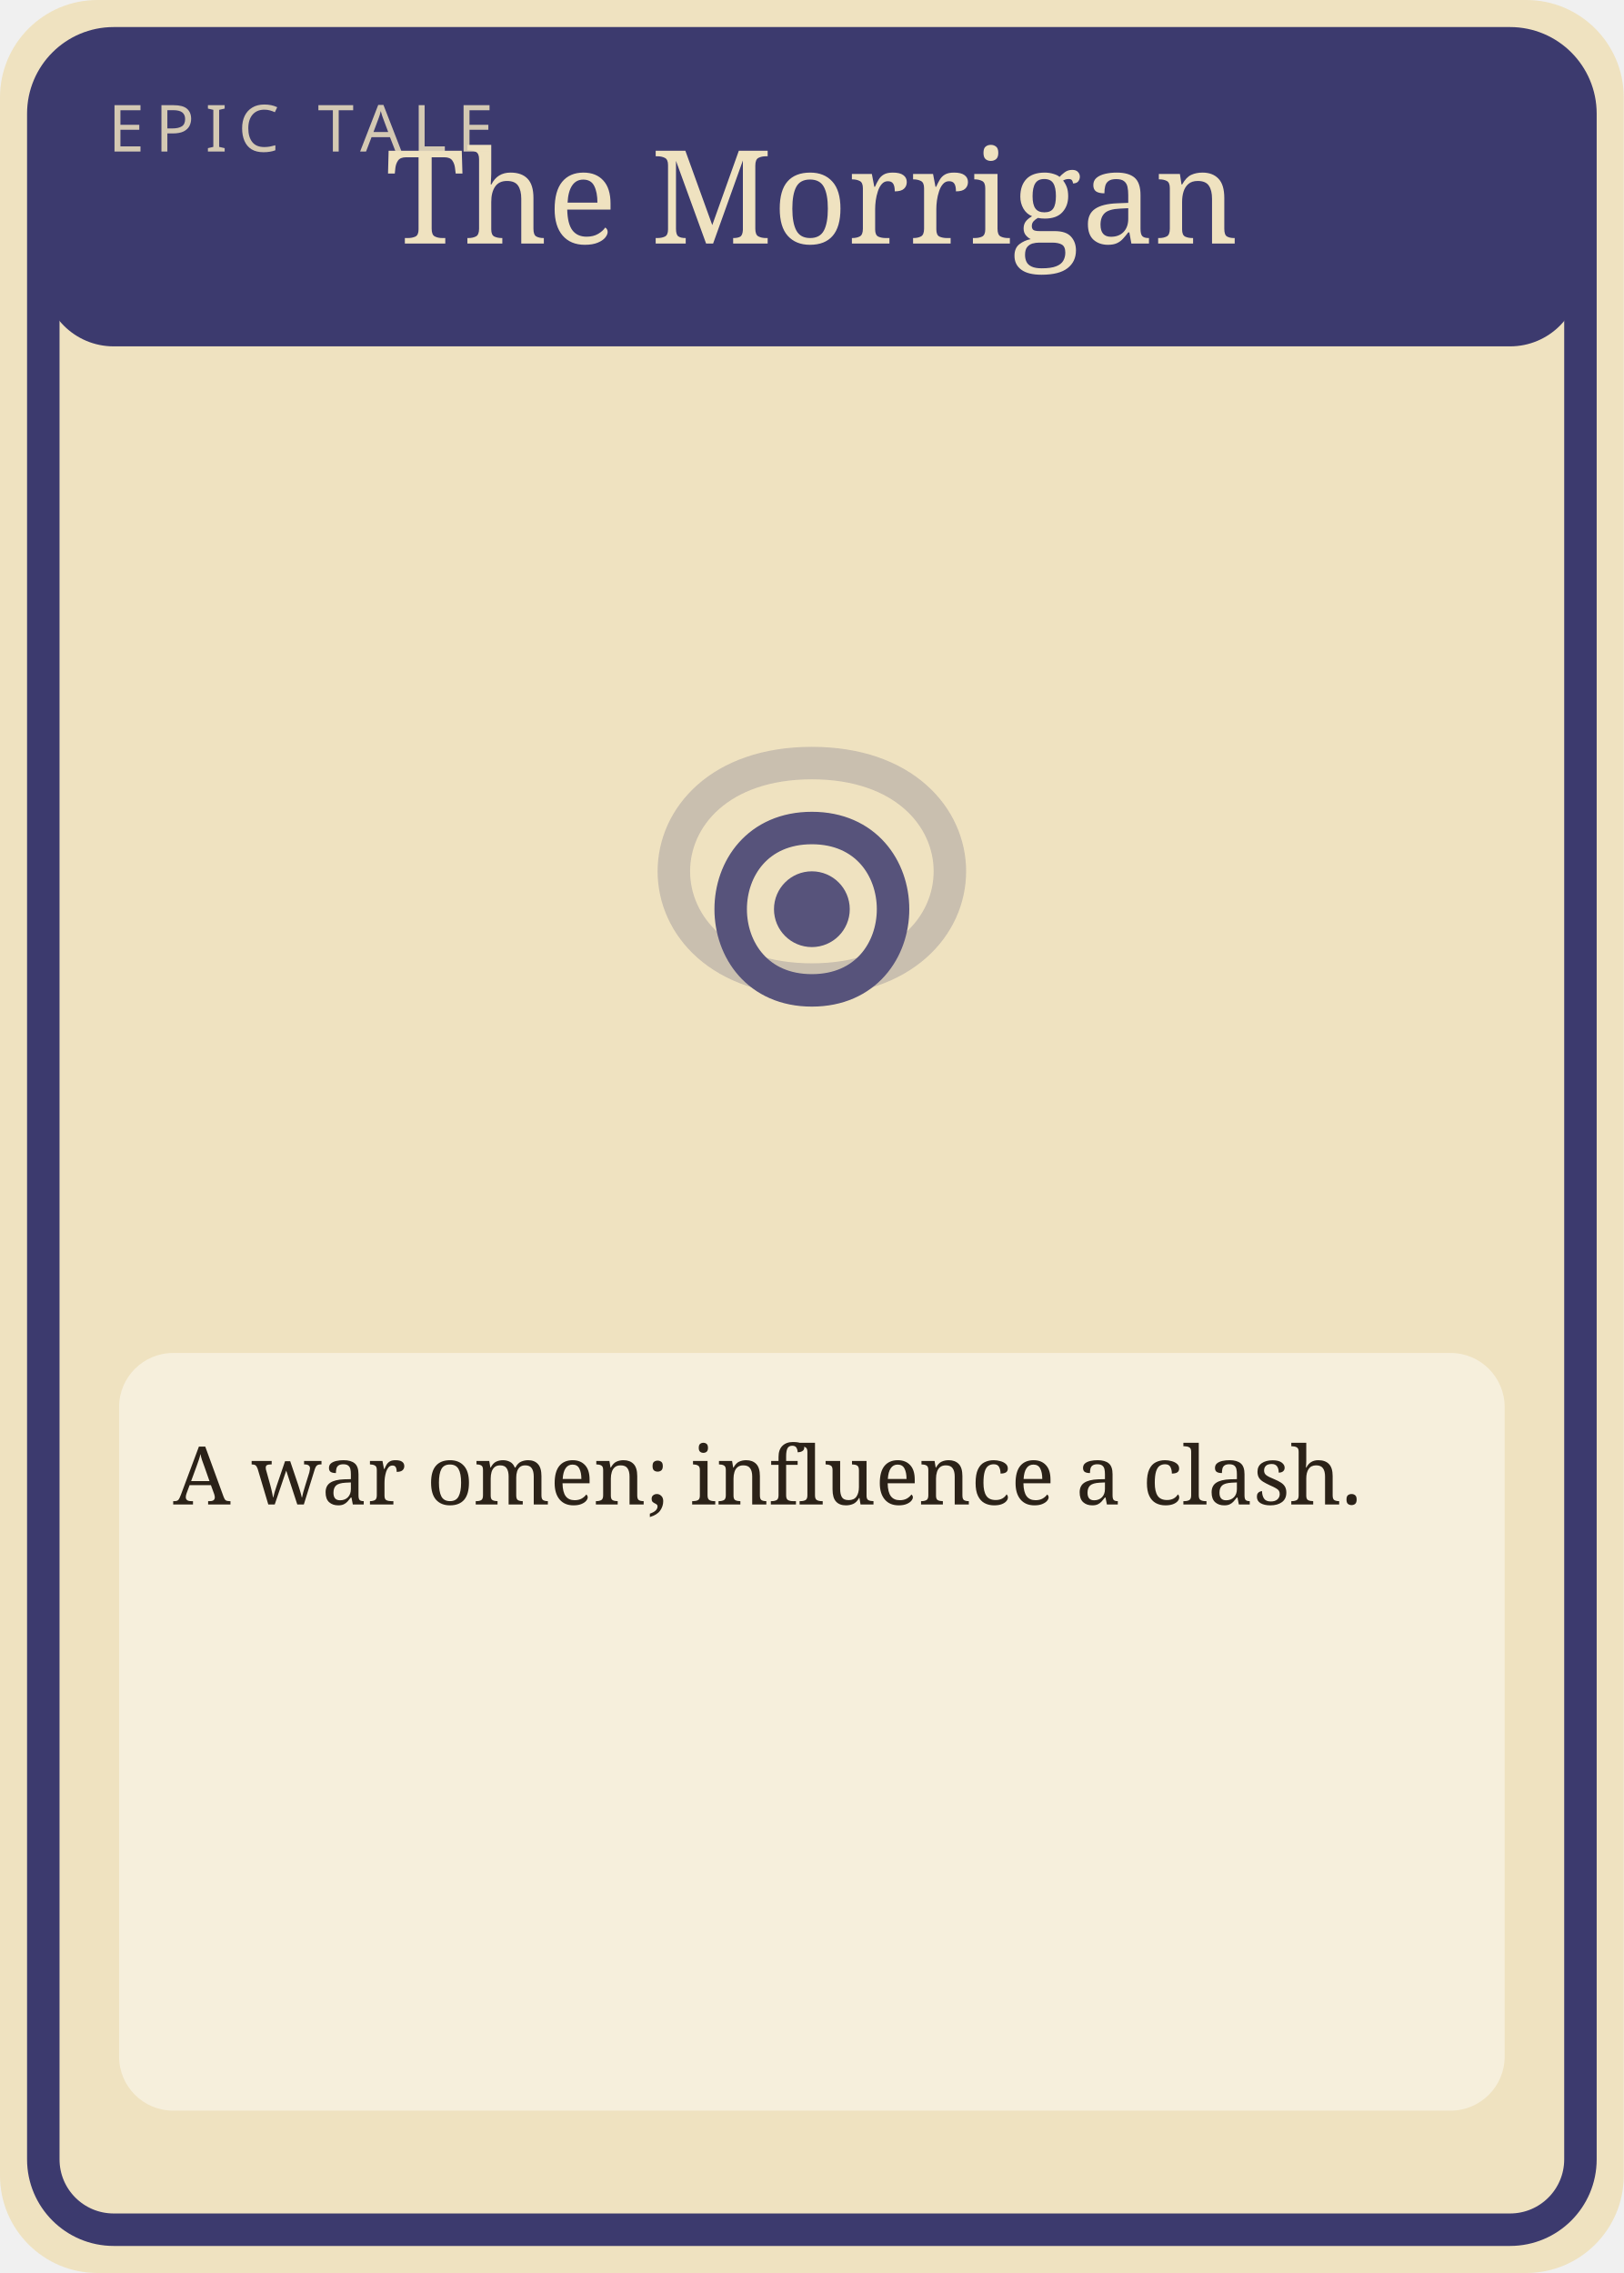
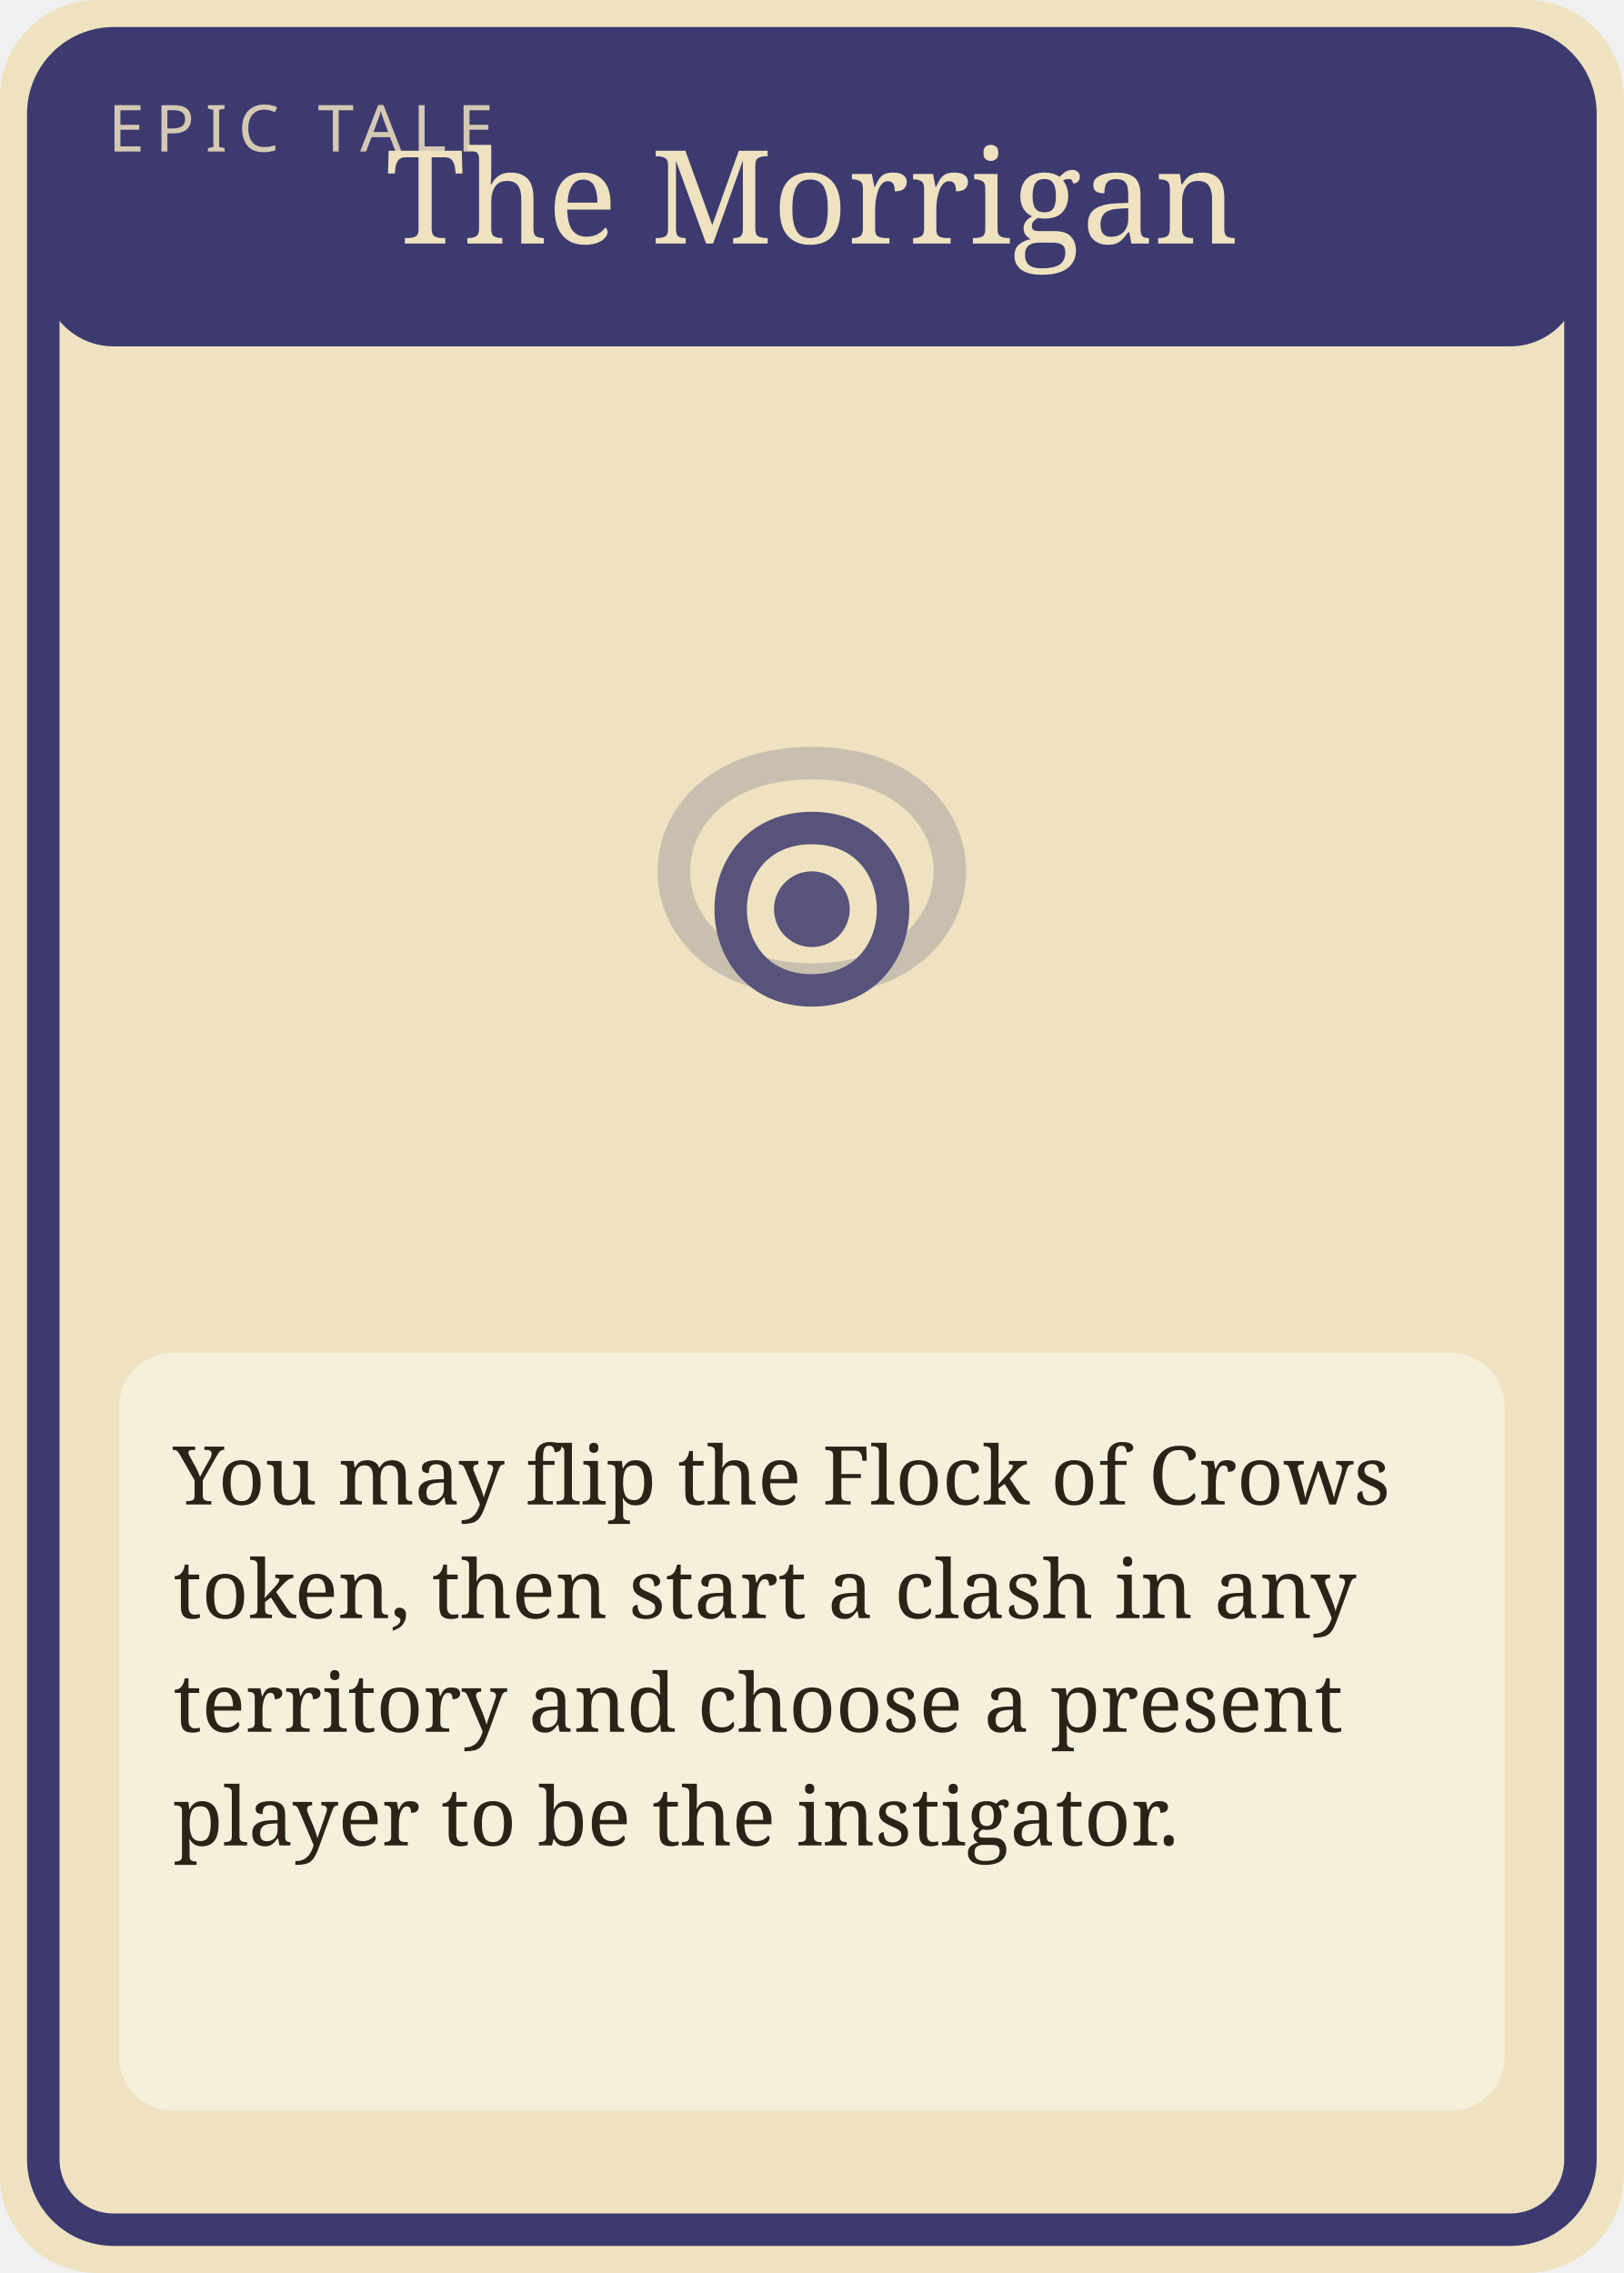
<svg xmlns="http://www.w3.org/2000/svg" width="300" height="420" viewBox="0 0 300 420">
  <rect width="300" height="420" rx="18" fill="#efe2c0" />
  <rect x="8" y="8" width="284" height="404" rx="13" fill="none" stroke="#3c3a6e" stroke-width="6" />
  <rect x="8" y="8" width="284" height="56" rx="13" fill="#3c3a6e" />
  <text x="150" y="45" text-anchor="middle" font-family="Georgia, serif" font-size="24" fill="#efe2c0">The Morrigan</text>
  <text x="20" y="28" font-family="sans-serif" font-size="12" letter-spacing="2" fill="#efe2c0" opacity="0.85">EPIC TALE</text>
  <g transform="translate(150 175)" fill="none" stroke="#3c3a6e" stroke-width="6" stroke-linecap="round" opacity="0.85">
    <path d="M0 -34 C34 -34 34 6 0 6 C-34 6 -34 -34 0 -34" opacity="0.25" />
    <path d="M0 -22 C20 -22 20 8 0 8 C-20 8 -20 -22 0 -22" />
    <circle cx="0" cy="-7" r="4" fill="#3c3a6e" />
  </g>
  <rect x="22" y="250" width="256" height="140" rx="10" fill="#ffffff" opacity="0.45" />
  <text x="32" y="278" font-family="Georgia, serif" font-size="15" fill="#2b2218">
-     <tspan x="32" y="278">A war omen; influence a clash.</tspan>
+     <tspan x="32" y="278">You may flip the Flock of Crows</tspan>
+     <tspan x="32" y="299">token, then start a clash in any</tspan>
+     <tspan x="32" y="320">territory and choose a present</tspan>
+     <tspan x="32" y="341">player to be the instigator.</tspan>
  </text>
</svg>
